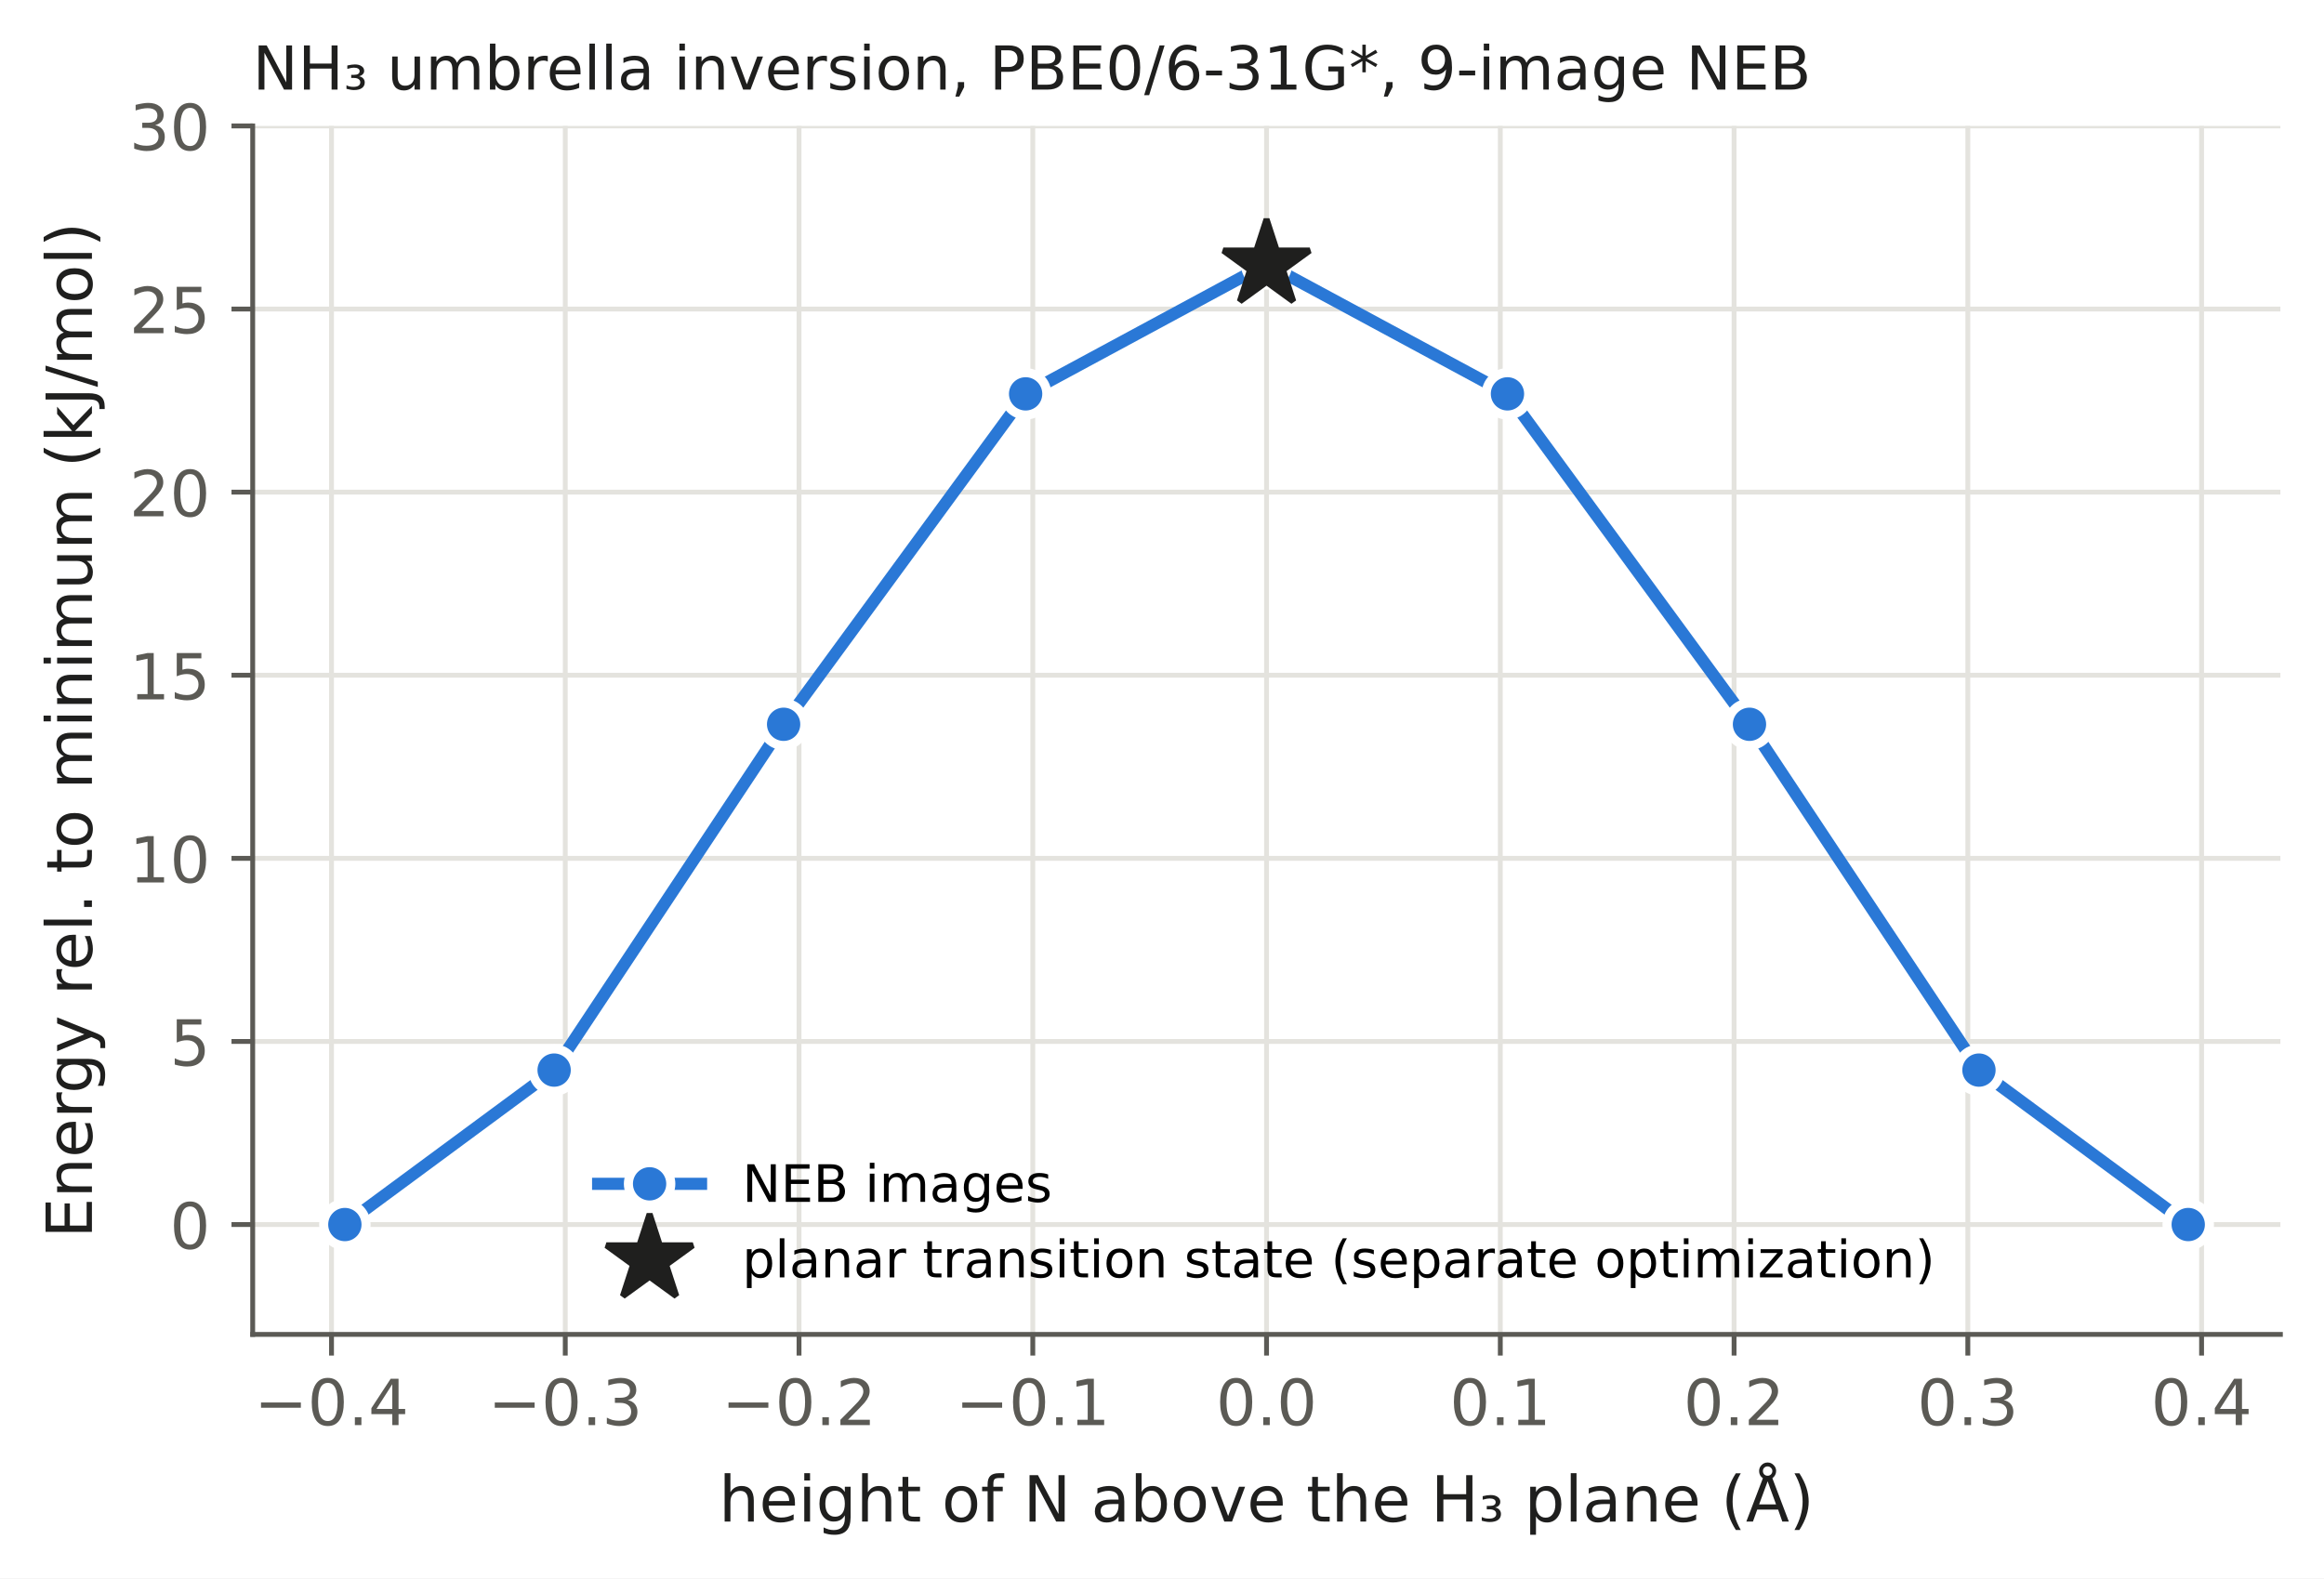
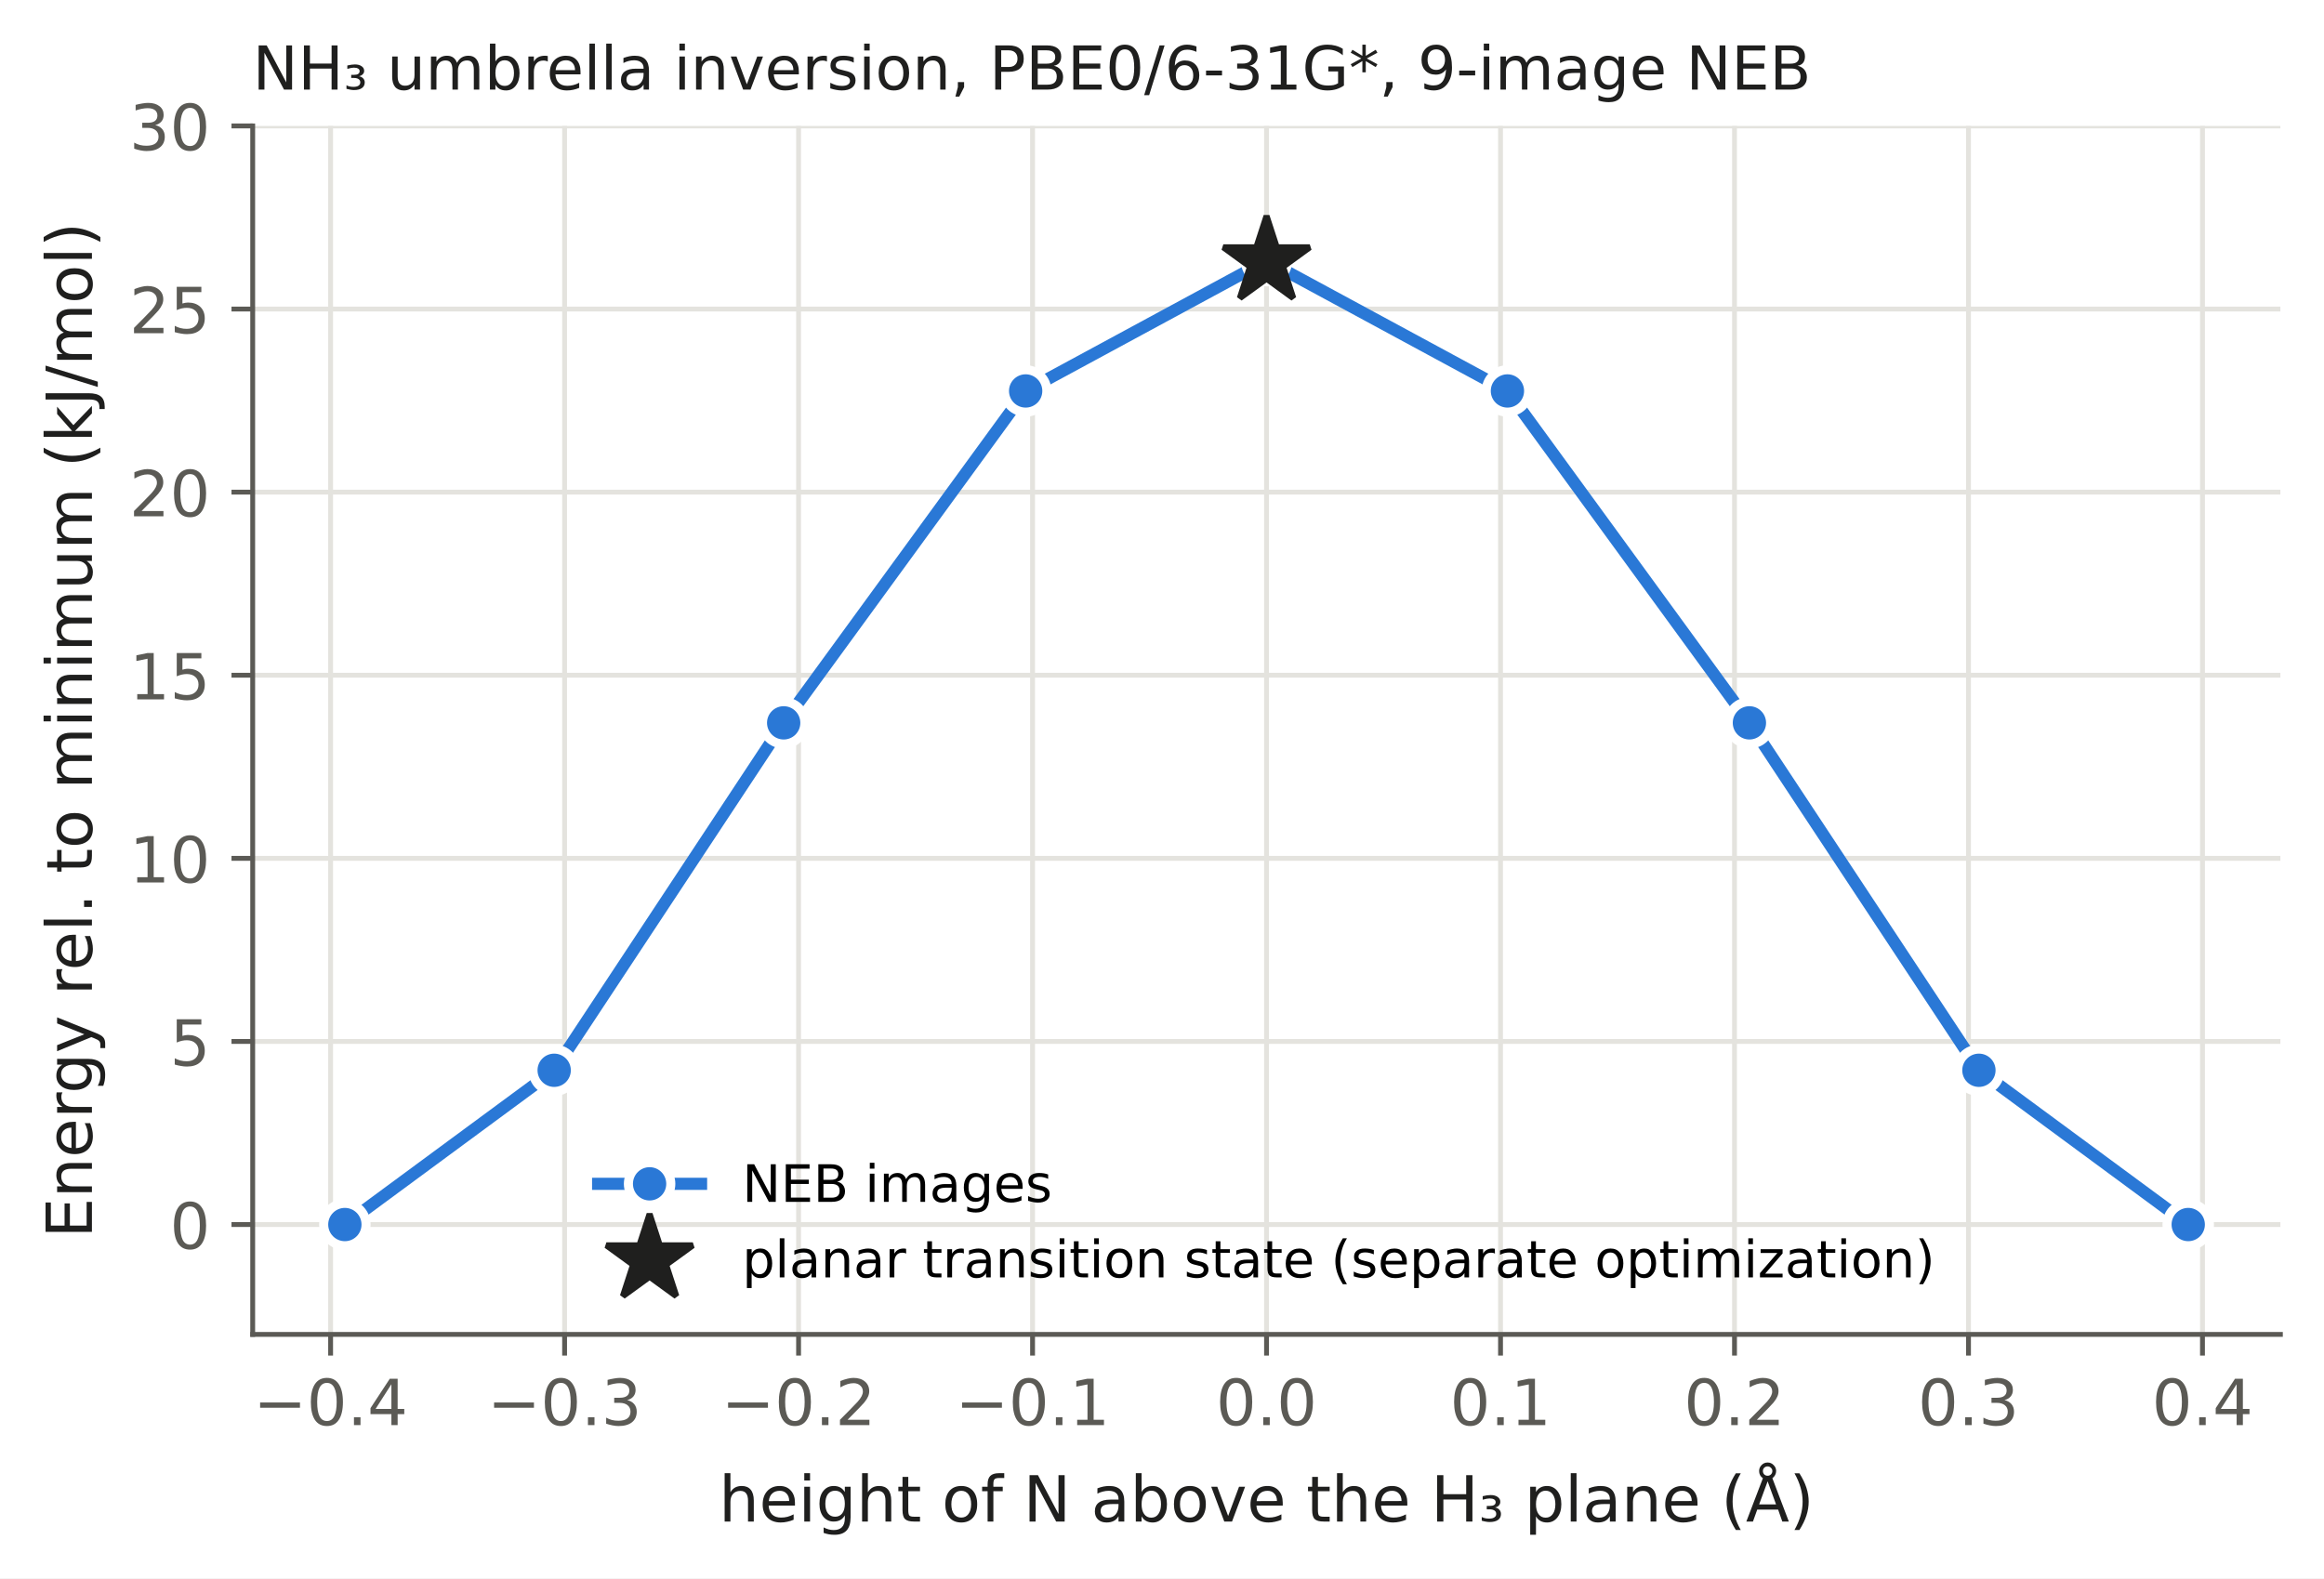
<svg xmlns="http://www.w3.org/2000/svg" xmlns:xlink="http://www.w3.org/1999/xlink" width="383.723pt" height="260.675pt" viewBox="0 0 383.723 260.675" version="1.1">
  <defs>
    <style type="text/css">*{stroke-linejoin: round; stroke-linecap: butt}</style>
  </defs>
  <g id="figure_1">
    <g id="patch_1">
      <path d="M 0 260.675  L 383.723 260.675  L 383.723 0  L 0 0  z " style="fill: #ffffff" />
    </g>
    <g id="axes_1">
      <g id="patch_2">
        <path d="M 41.723 220.382  L 376.523 220.382  L 376.523 20.798  L 41.723 20.798  z " style="fill: #ffffff" />
      </g>
      <g id="matplotlib.axis_1">
        <g id="xtick_1">
          <g id="line2d_1">
-             <path d="M 54.737 220.382  L 54.737 20.798  " clip-path="url(#pc395d10a90)" style="fill: none; stroke: #e4e3de; stroke-width: 0.8; stroke-linecap: square" />
+             <path d="M 54.588 220.382  L 54.588 20.798  " clip-path="url(#p514e996576)" style="fill: none; stroke: #e4e3de; stroke-width: 0.8; stroke-linecap: square" />
          </g>
          <g id="line2d_2">
            <defs>
-               <path id="m03be219416" d="M 0 0  L 0 3.5  " style="stroke: #5b5a55; stroke-width: 0.8" />
+               <path id="m22bcd9b512" d="M 0 0  L 0 3.5  " style="stroke: #5b5a55; stroke-width: 0.8" />
            </defs>
            <g>
-               <use xlink:href="#m03be219416" x="54.737" y="220.382" style="fill: #5b5a55; stroke: #5b5a55; stroke-width: 0.8" />
+               <use xlink:href="#m22bcd9b512" x="54.588" y="220.382" style="fill: #5b5a55; stroke: #5b5a55; stroke-width: 0.8" />
            </g>
          </g>
          <g id="text_1">
-             <text style="font-size: 10.5px; font-family: 'DejaVu Sans', 'Bitstream Vera Sans', 'Computer Modern Sans Serif', 'Lucida Grande', 'Verdana', 'Geneva', 'Lucid', 'Arial', 'Helvetica', 'Avant Garde', sans-serif; text-anchor: middle; fill: #5b5a55" x="54.737" y="235.361" transform="rotate(-0 54.73682 235.3608)">−0.4</text>
+             <text style="font-size: 10.5px; font-family: 'DejaVu Sans', 'Bitstream Vera Sans', 'Computer Modern Sans Serif', 'Lucida Grande', 'Verdana', 'Geneva', 'Lucid', 'Arial', 'Helvetica', 'Avant Garde', sans-serif; text-anchor: middle; fill: #5b5a55" x="54.588" y="235.361" transform="rotate(-0 54.58828 235.3608)">−0.4</text>
          </g>
        </g>
        <g id="xtick_2">
          <g id="line2d_3">
-             <path d="M 93.333 220.382  L 93.333 20.798  " clip-path="url(#pc395d10a90)" style="fill: none; stroke: #e4e3de; stroke-width: 0.8; stroke-linecap: square" />
+             <path d="M 93.222 220.382  L 93.222 20.798  " clip-path="url(#p514e996576)" style="fill: none; stroke: #e4e3de; stroke-width: 0.8; stroke-linecap: square" />
          </g>
          <g id="line2d_4">
            <g>
-               <use xlink:href="#m03be219416" x="93.333" y="220.382" style="fill: #5b5a55; stroke: #5b5a55; stroke-width: 0.8" />
+               <use xlink:href="#m22bcd9b512" x="93.222" y="220.382" style="fill: #5b5a55; stroke: #5b5a55; stroke-width: 0.8" />
            </g>
          </g>
          <g id="text_2">
-             <text style="font-size: 10.5px; font-family: 'DejaVu Sans', 'Bitstream Vera Sans', 'Computer Modern Sans Serif', 'Lucida Grande', 'Verdana', 'Geneva', 'Lucid', 'Arial', 'Helvetica', 'Avant Garde', sans-serif; text-anchor: middle; fill: #5b5a55" x="93.333" y="235.361" transform="rotate(-0 93.33344 235.3608)">−0.3</text>
+             <text style="font-size: 10.5px; font-family: 'DejaVu Sans', 'Bitstream Vera Sans', 'Computer Modern Sans Serif', 'Lucida Grande', 'Verdana', 'Geneva', 'Lucid', 'Arial', 'Helvetica', 'Avant Garde', sans-serif; text-anchor: middle; fill: #5b5a55" x="93.222" y="235.361" transform="rotate(-0 93.22203 235.3608)">−0.3</text>
          </g>
        </g>
        <g id="xtick_3">
          <g id="line2d_5">
-             <path d="M 131.93 220.382  L 131.93 20.798  " clip-path="url(#pc395d10a90)" style="fill: none; stroke: #e4e3de; stroke-width: 0.8; stroke-linecap: square" />
+             <path d="M 131.856 220.382  L 131.856 20.798  " clip-path="url(#p514e996576)" style="fill: none; stroke: #e4e3de; stroke-width: 0.8; stroke-linecap: square" />
          </g>
          <g id="line2d_6">
            <g>
-               <use xlink:href="#m03be219416" x="131.93" y="220.382" style="fill: #5b5a55; stroke: #5b5a55; stroke-width: 0.8" />
+               <use xlink:href="#m22bcd9b512" x="131.856" y="220.382" style="fill: #5b5a55; stroke: #5b5a55; stroke-width: 0.8" />
            </g>
          </g>
          <g id="text_3">
-             <text style="font-size: 10.5px; font-family: 'DejaVu Sans', 'Bitstream Vera Sans', 'Computer Modern Sans Serif', 'Lucida Grande', 'Verdana', 'Geneva', 'Lucid', 'Arial', 'Helvetica', 'Avant Garde', sans-serif; text-anchor: middle; fill: #5b5a55" x="131.93" y="235.361" transform="rotate(-0 131.9301 235.3608)">−0.2</text>
+             <text style="font-size: 10.5px; font-family: 'DejaVu Sans', 'Bitstream Vera Sans', 'Computer Modern Sans Serif', 'Lucida Grande', 'Verdana', 'Geneva', 'Lucid', 'Arial', 'Helvetica', 'Avant Garde', sans-serif; text-anchor: middle; fill: #5b5a55" x="131.856" y="235.361" transform="rotate(-0 131.8558 235.3608)">−0.2</text>
          </g>
        </g>
        <g id="xtick_4">
          <g id="line2d_7">
-             <path d="M 170.527 220.382  L 170.527 20.798  " clip-path="url(#pc395d10a90)" style="fill: none; stroke: #e4e3de; stroke-width: 0.8; stroke-linecap: square" />
+             <path d="M 170.49 220.382  L 170.49 20.798  " clip-path="url(#p514e996576)" style="fill: none; stroke: #e4e3de; stroke-width: 0.8; stroke-linecap: square" />
          </g>
          <g id="line2d_8">
            <g>
-               <use xlink:href="#m03be219416" x="170.527" y="220.382" style="fill: #5b5a55; stroke: #5b5a55; stroke-width: 0.8" />
+               <use xlink:href="#m22bcd9b512" x="170.49" y="220.382" style="fill: #5b5a55; stroke: #5b5a55; stroke-width: 0.8" />
            </g>
          </g>
          <g id="text_4">
-             <text style="font-size: 10.5px; font-family: 'DejaVu Sans', 'Bitstream Vera Sans', 'Computer Modern Sans Serif', 'Lucida Grande', 'Verdana', 'Geneva', 'Lucid', 'Arial', 'Helvetica', 'Avant Garde', sans-serif; text-anchor: middle; fill: #5b5a55" x="170.527" y="235.361" transform="rotate(-0 170.5267 235.3608)">−0.1</text>
+             <text style="font-size: 10.5px; font-family: 'DejaVu Sans', 'Bitstream Vera Sans', 'Computer Modern Sans Serif', 'Lucida Grande', 'Verdana', 'Geneva', 'Lucid', 'Arial', 'Helvetica', 'Avant Garde', sans-serif; text-anchor: middle; fill: #5b5a55" x="170.49" y="235.361" transform="rotate(-0 170.4895 235.3608)">−0.1</text>
          </g>
        </g>
        <g id="xtick_5">
          <g id="line2d_9">
-             <path d="M 209.123 220.382  L 209.123 20.798  " clip-path="url(#pc395d10a90)" style="fill: none; stroke: #e4e3de; stroke-width: 0.8; stroke-linecap: square" />
+             <path d="M 209.123 220.382  L 209.123 20.798  " clip-path="url(#p514e996576)" style="fill: none; stroke: #e4e3de; stroke-width: 0.8; stroke-linecap: square" />
          </g>
          <g id="line2d_10">
            <g>
-               <use xlink:href="#m03be219416" x="209.123" y="220.382" style="fill: #5b5a55; stroke: #5b5a55; stroke-width: 0.8" />
+               <use xlink:href="#m22bcd9b512" x="209.123" y="220.382" style="fill: #5b5a55; stroke: #5b5a55; stroke-width: 0.8" />
            </g>
          </g>
          <g id="text_5">
            <text style="font-size: 10.5px; font-family: 'DejaVu Sans', 'Bitstream Vera Sans', 'Computer Modern Sans Serif', 'Lucida Grande', 'Verdana', 'Geneva', 'Lucid', 'Arial', 'Helvetica', 'Avant Garde', sans-serif; text-anchor: middle; fill: #5b5a55" x="209.123" y="235.361" transform="rotate(-0 209.1233 235.3608)">0.0</text>
          </g>
        </g>
        <g id="xtick_6">
          <g id="line2d_11">
-             <path d="M 247.72 220.382  L 247.72 20.798  " clip-path="url(#pc395d10a90)" style="fill: none; stroke: #e4e3de; stroke-width: 0.8; stroke-linecap: square" />
+             <path d="M 247.757 220.382  L 247.757 20.798  " clip-path="url(#p514e996576)" style="fill: none; stroke: #e4e3de; stroke-width: 0.8; stroke-linecap: square" />
          </g>
          <g id="line2d_12">
            <g>
-               <use xlink:href="#m03be219416" x="247.72" y="220.382" style="fill: #5b5a55; stroke: #5b5a55; stroke-width: 0.8" />
+               <use xlink:href="#m22bcd9b512" x="247.757" y="220.382" style="fill: #5b5a55; stroke: #5b5a55; stroke-width: 0.8" />
            </g>
          </g>
          <g id="text_6">
-             <text style="font-size: 10.5px; font-family: 'DejaVu Sans', 'Bitstream Vera Sans', 'Computer Modern Sans Serif', 'Lucida Grande', 'Verdana', 'Geneva', 'Lucid', 'Arial', 'Helvetica', 'Avant Garde', sans-serif; text-anchor: middle; fill: #5b5a55" x="247.72" y="235.361" transform="rotate(-0 247.7199 235.3608)">0.1</text>
+             <text style="font-size: 10.5px; font-family: 'DejaVu Sans', 'Bitstream Vera Sans', 'Computer Modern Sans Serif', 'Lucida Grande', 'Verdana', 'Geneva', 'Lucid', 'Arial', 'Helvetica', 'Avant Garde', sans-serif; text-anchor: middle; fill: #5b5a55" x="247.757" y="235.361" transform="rotate(-0 247.757 235.3608)">0.1</text>
          </g>
        </g>
        <g id="xtick_7">
          <g id="line2d_13">
-             <path d="M 286.317 220.382  L 286.317 20.798  " clip-path="url(#pc395d10a90)" style="fill: none; stroke: #e4e3de; stroke-width: 0.8; stroke-linecap: square" />
+             <path d="M 286.391 220.382  L 286.391 20.798  " clip-path="url(#p514e996576)" style="fill: none; stroke: #e4e3de; stroke-width: 0.8; stroke-linecap: square" />
          </g>
          <g id="line2d_14">
            <g>
-               <use xlink:href="#m03be219416" x="286.317" y="220.382" style="fill: #5b5a55; stroke: #5b5a55; stroke-width: 0.8" />
+               <use xlink:href="#m22bcd9b512" x="286.391" y="220.382" style="fill: #5b5a55; stroke: #5b5a55; stroke-width: 0.8" />
            </g>
          </g>
          <g id="text_7">
-             <text style="font-size: 10.5px; font-family: 'DejaVu Sans', 'Bitstream Vera Sans', 'Computer Modern Sans Serif', 'Lucida Grande', 'Verdana', 'Geneva', 'Lucid', 'Arial', 'Helvetica', 'Avant Garde', sans-serif; text-anchor: middle; fill: #5b5a55" x="286.317" y="235.361" transform="rotate(-0 286.3165 235.3608)">0.2</text>
+             <text style="font-size: 10.5px; font-family: 'DejaVu Sans', 'Bitstream Vera Sans', 'Computer Modern Sans Serif', 'Lucida Grande', 'Verdana', 'Geneva', 'Lucid', 'Arial', 'Helvetica', 'Avant Garde', sans-serif; text-anchor: middle; fill: #5b5a55" x="286.391" y="235.361" transform="rotate(-0 286.3908 235.3608)">0.2</text>
          </g>
        </g>
        <g id="xtick_8">
          <g id="line2d_15">
-             <path d="M 324.913 220.382  L 324.913 20.798  " clip-path="url(#pc395d10a90)" style="fill: none; stroke: #e4e3de; stroke-width: 0.8; stroke-linecap: square" />
+             <path d="M 325.025 220.382  L 325.025 20.798  " clip-path="url(#p514e996576)" style="fill: none; stroke: #e4e3de; stroke-width: 0.8; stroke-linecap: square" />
          </g>
          <g id="line2d_16">
            <g>
-               <use xlink:href="#m03be219416" x="324.913" y="220.382" style="fill: #5b5a55; stroke: #5b5a55; stroke-width: 0.8" />
+               <use xlink:href="#m22bcd9b512" x="325.025" y="220.382" style="fill: #5b5a55; stroke: #5b5a55; stroke-width: 0.8" />
            </g>
          </g>
          <g id="text_8">
-             <text style="font-size: 10.5px; font-family: 'DejaVu Sans', 'Bitstream Vera Sans', 'Computer Modern Sans Serif', 'Lucida Grande', 'Verdana', 'Geneva', 'Lucid', 'Arial', 'Helvetica', 'Avant Garde', sans-serif; text-anchor: middle; fill: #5b5a55" x="324.913" y="235.361" transform="rotate(-0 324.9131 235.3608)">0.3</text>
+             <text style="font-size: 10.5px; font-family: 'DejaVu Sans', 'Bitstream Vera Sans', 'Computer Modern Sans Serif', 'Lucida Grande', 'Verdana', 'Geneva', 'Lucid', 'Arial', 'Helvetica', 'Avant Garde', sans-serif; text-anchor: middle; fill: #5b5a55" x="325.025" y="235.361" transform="rotate(-0 325.0245 235.3608)">0.3</text>
          </g>
        </g>
        <g id="xtick_9">
          <g id="line2d_17">
-             <path d="M 363.51 220.382  L 363.51 20.798  " clip-path="url(#pc395d10a90)" style="fill: none; stroke: #e4e3de; stroke-width: 0.8; stroke-linecap: square" />
+             <path d="M 363.658 220.382  L 363.658 20.798  " clip-path="url(#p514e996576)" style="fill: none; stroke: #e4e3de; stroke-width: 0.8; stroke-linecap: square" />
          </g>
          <g id="line2d_18">
            <g>
-               <use xlink:href="#m03be219416" x="363.51" y="220.382" style="fill: #5b5a55; stroke: #5b5a55; stroke-width: 0.8" />
+               <use xlink:href="#m22bcd9b512" x="363.658" y="220.382" style="fill: #5b5a55; stroke: #5b5a55; stroke-width: 0.8" />
            </g>
          </g>
          <g id="text_9">
-             <text style="font-size: 10.5px; font-family: 'DejaVu Sans', 'Bitstream Vera Sans', 'Computer Modern Sans Serif', 'Lucida Grande', 'Verdana', 'Geneva', 'Lucid', 'Arial', 'Helvetica', 'Avant Garde', sans-serif; text-anchor: middle; fill: #5b5a55" x="363.51" y="235.361" transform="rotate(-0 363.5097 235.3608)">0.4</text>
+             <text style="font-size: 10.5px; font-family: 'DejaVu Sans', 'Bitstream Vera Sans', 'Computer Modern Sans Serif', 'Lucida Grande', 'Verdana', 'Geneva', 'Lucid', 'Arial', 'Helvetica', 'Avant Garde', sans-serif; text-anchor: middle; fill: #5b5a55" x="363.658" y="235.361" transform="rotate(-0 363.6583 235.3608)">0.4</text>
          </g>
        </g>
        <g id="text_10">
          <text style="font-size: 10.5px; font-family: 'DejaVu Sans', 'Bitstream Vera Sans', 'Computer Modern Sans Serif', 'Lucida Grande', 'Verdana', 'Geneva', 'Lucid', 'Arial', 'Helvetica', 'Avant Garde', sans-serif; text-anchor: middle; fill: #1f1f1e" x="209.123" y="251.291" transform="rotate(-0 209.1233 251.2914)">height of N above the H₃ plane (Å)</text>
        </g>
      </g>
      <g id="matplotlib.axis_2">
        <g id="ytick_1">
          <g id="line2d_19">
-             <path d="M 41.723 202.238  L 376.523 202.238  " clip-path="url(#pc395d10a90)" style="fill: none; stroke: #e4e3de; stroke-width: 0.8; stroke-linecap: square" />
+             <path d="M 41.723 202.238  L 376.523 202.238  " clip-path="url(#p514e996576)" style="fill: none; stroke: #e4e3de; stroke-width: 0.8; stroke-linecap: square" />
          </g>
          <g id="line2d_20">
            <defs>
-               <path id="mb12835e3ed" d="M 0 0  L -3.5 0  " style="stroke: #5b5a55; stroke-width: 0.8" />
+               <path id="mffb971b879" d="M 0 0  L -3.5 0  " style="stroke: #5b5a55; stroke-width: 0.8" />
            </defs>
            <g>
-               <use xlink:href="#mb12835e3ed" x="41.723" y="202.238" style="fill: #5b5a55; stroke: #5b5a55; stroke-width: 0.8" />
+               <use xlink:href="#mffb971b879" x="41.723" y="202.238" style="fill: #5b5a55; stroke: #5b5a55; stroke-width: 0.8" />
            </g>
          </g>
          <g id="text_11">
            <text style="font-size: 10.5px; font-family: 'DejaVu Sans', 'Bitstream Vera Sans', 'Computer Modern Sans Serif', 'Lucida Grande', 'Verdana', 'Geneva', 'Lucid', 'Arial', 'Helvetica', 'Avant Garde', sans-serif; text-anchor: end; fill: #5b5a55" x="34.723" y="206.228" transform="rotate(-0 34.72328 206.2276)">0</text>
          </g>
        </g>
        <g id="ytick_2">
          <g id="line2d_21">
-             <path d="M 41.723 171.998  L 376.523 171.998  " clip-path="url(#pc395d10a90)" style="fill: none; stroke: #e4e3de; stroke-width: 0.8; stroke-linecap: square" />
+             <path d="M 41.723 171.998  L 376.523 171.998  " clip-path="url(#p514e996576)" style="fill: none; stroke: #e4e3de; stroke-width: 0.8; stroke-linecap: square" />
          </g>
          <g id="line2d_22">
            <g>
-               <use xlink:href="#mb12835e3ed" x="41.723" y="171.998" style="fill: #5b5a55; stroke: #5b5a55; stroke-width: 0.8" />
+               <use xlink:href="#mffb971b879" x="41.723" y="171.998" style="fill: #5b5a55; stroke: #5b5a55; stroke-width: 0.8" />
            </g>
          </g>
          <g id="text_12">
            <text style="font-size: 10.5px; font-family: 'DejaVu Sans', 'Bitstream Vera Sans', 'Computer Modern Sans Serif', 'Lucida Grande', 'Verdana', 'Geneva', 'Lucid', 'Arial', 'Helvetica', 'Avant Garde', sans-serif; text-anchor: end; fill: #5b5a55" x="34.723" y="175.988" transform="rotate(-0 34.72328 175.9876)">5</text>
          </g>
        </g>
        <g id="ytick_3">
          <g id="line2d_23">
-             <path d="M 41.723 141.758  L 376.523 141.758  " clip-path="url(#pc395d10a90)" style="fill: none; stroke: #e4e3de; stroke-width: 0.8; stroke-linecap: square" />
+             <path d="M 41.723 141.758  L 376.523 141.758  " clip-path="url(#p514e996576)" style="fill: none; stroke: #e4e3de; stroke-width: 0.8; stroke-linecap: square" />
          </g>
          <g id="line2d_24">
            <g>
-               <use xlink:href="#mb12835e3ed" x="41.723" y="141.758" style="fill: #5b5a55; stroke: #5b5a55; stroke-width: 0.8" />
+               <use xlink:href="#mffb971b879" x="41.723" y="141.758" style="fill: #5b5a55; stroke: #5b5a55; stroke-width: 0.8" />
            </g>
          </g>
          <g id="text_13">
            <text style="font-size: 10.5px; font-family: 'DejaVu Sans', 'Bitstream Vera Sans', 'Computer Modern Sans Serif', 'Lucida Grande', 'Verdana', 'Geneva', 'Lucid', 'Arial', 'Helvetica', 'Avant Garde', sans-serif; text-anchor: end; fill: #5b5a55" x="34.723" y="145.748" transform="rotate(-0 34.72328 145.7476)">10</text>
          </g>
        </g>
        <g id="ytick_4">
          <g id="line2d_25">
-             <path d="M 41.723 111.518  L 376.523 111.518  " clip-path="url(#pc395d10a90)" style="fill: none; stroke: #e4e3de; stroke-width: 0.8; stroke-linecap: square" />
+             <path d="M 41.723 111.518  L 376.523 111.518  " clip-path="url(#p514e996576)" style="fill: none; stroke: #e4e3de; stroke-width: 0.8; stroke-linecap: square" />
          </g>
          <g id="line2d_26">
            <g>
-               <use xlink:href="#mb12835e3ed" x="41.723" y="111.518" style="fill: #5b5a55; stroke: #5b5a55; stroke-width: 0.8" />
+               <use xlink:href="#mffb971b879" x="41.723" y="111.518" style="fill: #5b5a55; stroke: #5b5a55; stroke-width: 0.8" />
            </g>
          </g>
          <g id="text_14">
            <text style="font-size: 10.5px; font-family: 'DejaVu Sans', 'Bitstream Vera Sans', 'Computer Modern Sans Serif', 'Lucida Grande', 'Verdana', 'Geneva', 'Lucid', 'Arial', 'Helvetica', 'Avant Garde', sans-serif; text-anchor: end; fill: #5b5a55" x="34.723" y="115.508" transform="rotate(-0 34.72328 115.5076)">15</text>
          </g>
        </g>
        <g id="ytick_5">
          <g id="line2d_27">
-             <path d="M 41.723 81.278  L 376.523 81.278  " clip-path="url(#pc395d10a90)" style="fill: none; stroke: #e4e3de; stroke-width: 0.8; stroke-linecap: square" />
+             <path d="M 41.723 81.278  L 376.523 81.278  " clip-path="url(#p514e996576)" style="fill: none; stroke: #e4e3de; stroke-width: 0.8; stroke-linecap: square" />
          </g>
          <g id="line2d_28">
            <g>
-               <use xlink:href="#mb12835e3ed" x="41.723" y="81.278" style="fill: #5b5a55; stroke: #5b5a55; stroke-width: 0.8" />
+               <use xlink:href="#mffb971b879" x="41.723" y="81.278" style="fill: #5b5a55; stroke: #5b5a55; stroke-width: 0.8" />
            </g>
          </g>
          <g id="text_15">
            <text style="font-size: 10.5px; font-family: 'DejaVu Sans', 'Bitstream Vera Sans', 'Computer Modern Sans Serif', 'Lucida Grande', 'Verdana', 'Geneva', 'Lucid', 'Arial', 'Helvetica', 'Avant Garde', sans-serif; text-anchor: end; fill: #5b5a55" x="34.723" y="85.268" transform="rotate(-0 34.72328 85.26762)">20</text>
          </g>
        </g>
        <g id="ytick_6">
          <g id="line2d_29">
-             <path d="M 41.723 51.038  L 376.523 51.038  " clip-path="url(#pc395d10a90)" style="fill: none; stroke: #e4e3de; stroke-width: 0.8; stroke-linecap: square" />
+             <path d="M 41.723 51.038  L 376.523 51.038  " clip-path="url(#p514e996576)" style="fill: none; stroke: #e4e3de; stroke-width: 0.8; stroke-linecap: square" />
          </g>
          <g id="line2d_30">
            <g>
-               <use xlink:href="#mb12835e3ed" x="41.723" y="51.038" style="fill: #5b5a55; stroke: #5b5a55; stroke-width: 0.8" />
+               <use xlink:href="#mffb971b879" x="41.723" y="51.038" style="fill: #5b5a55; stroke: #5b5a55; stroke-width: 0.8" />
            </g>
          </g>
          <g id="text_16">
            <text style="font-size: 10.5px; font-family: 'DejaVu Sans', 'Bitstream Vera Sans', 'Computer Modern Sans Serif', 'Lucida Grande', 'Verdana', 'Geneva', 'Lucid', 'Arial', 'Helvetica', 'Avant Garde', sans-serif; text-anchor: end; fill: #5b5a55" x="34.723" y="55.028" transform="rotate(-0 34.72328 55.02762)">25</text>
          </g>
        </g>
        <g id="ytick_7">
          <g id="line2d_31">
-             <path d="M 41.723 20.798  L 376.523 20.798  " clip-path="url(#pc395d10a90)" style="fill: none; stroke: #e4e3de; stroke-width: 0.8; stroke-linecap: square" />
+             <path d="M 41.723 20.798  L 376.523 20.798  " clip-path="url(#p514e996576)" style="fill: none; stroke: #e4e3de; stroke-width: 0.8; stroke-linecap: square" />
          </g>
          <g id="line2d_32">
            <g>
-               <use xlink:href="#mb12835e3ed" x="41.723" y="20.798" style="fill: #5b5a55; stroke: #5b5a55; stroke-width: 0.8" />
+               <use xlink:href="#mffb971b879" x="41.723" y="20.798" style="fill: #5b5a55; stroke: #5b5a55; stroke-width: 0.8" />
            </g>
          </g>
          <g id="text_17">
            <text style="font-size: 10.5px; font-family: 'DejaVu Sans', 'Bitstream Vera Sans', 'Computer Modern Sans Serif', 'Lucida Grande', 'Verdana', 'Geneva', 'Lucid', 'Arial', 'Helvetica', 'Avant Garde', sans-serif; text-anchor: end; fill: #5b5a55" x="34.723" y="24.788" transform="rotate(-0 34.72328 24.78762)">30</text>
          </g>
        </g>
        <g id="text_18">
          <text style="font-size: 10.5px; font-family: 'DejaVu Sans', 'Bitstream Vera Sans', 'Computer Modern Sans Serif', 'Lucida Grande', 'Verdana', 'Geneva', 'Lucid', 'Arial', 'Helvetica', 'Avant Garde', sans-serif; text-anchor: middle; fill: #1f1f1e" x="15.178" y="120.59" transform="rotate(-90 15.17836 120.5904)">Energy rel. to minimum (kJ/mol)</text>
        </g>
      </g>
      <g id="line2d_33">
-         <path d="M 361.305 202.238  L 326.752 176.73  L 288.862 119.619  L 248.902 65.048  L 209.123 43.583  L 169.344 65.048  L 129.385 119.619  L 91.494 176.73  L 56.941 202.238  " clip-path="url(#pc395d10a90)" style="fill: none; stroke: #2a78d6; stroke-width: 2; stroke-linecap: square" />
+         <path d="M 361.305 202.238  L 326.745 176.76  L 288.851 119.381  L 248.897 64.567  L 209.123 43.042  L 169.349 64.567  L 129.395 119.381  L 91.502 176.76  L 56.941 202.238  " clip-path="url(#p514e996576)" style="fill: none; stroke: #2a78d6; stroke-width: 2; stroke-linecap: square" />
        <defs>
-           <path id="m3a64b6593b" d="M 0 3.5  C 0.928 3.5 1.819 3.131 2.475 2.475  C 3.131 1.819 3.5 0.928 3.5 0  C 3.5 -0.928 3.131 -1.819 2.475 -2.475  C 1.819 -3.131 0.928 -3.5 0 -3.5  C -0.928 -3.5 -1.819 -3.131 -2.475 -2.475  C -3.131 -1.819 -3.5 -0.928 -3.5 0  C -3.5 0.928 -3.131 1.819 -2.475 2.475  C -1.819 3.131 -0.928 3.5 0 3.5  z " style="stroke: #ffffff; stroke-width: 1.5" />
+           <path id="m17bba15376" d="M 0 3.5  C 0.928 3.5 1.819 3.131 2.475 2.475  C 3.131 1.819 3.5 0.928 3.5 0  C 3.5 -0.928 3.131 -1.819 2.475 -2.475  C 1.819 -3.131 0.928 -3.5 0 -3.5  C -0.928 -3.5 -1.819 -3.131 -2.475 -2.475  C -3.131 -1.819 -3.5 -0.928 -3.5 0  C -3.5 0.928 -3.131 1.819 -2.475 2.475  C -1.819 3.131 -0.928 3.5 0 3.5  z " style="stroke: #ffffff; stroke-width: 1.5" />
        </defs>
-         <g clip-path="url(#pc395d10a90)">
-           <use xlink:href="#m3a64b6593b" x="361.305" y="202.238" style="fill: #2a78d6; stroke: #ffffff; stroke-width: 1.5" />
-           <use xlink:href="#m3a64b6593b" x="326.752" y="176.73" style="fill: #2a78d6; stroke: #ffffff; stroke-width: 1.5" />
-           <use xlink:href="#m3a64b6593b" x="288.862" y="119.619" style="fill: #2a78d6; stroke: #ffffff; stroke-width: 1.5" />
-           <use xlink:href="#m3a64b6593b" x="248.902" y="65.048" style="fill: #2a78d6; stroke: #ffffff; stroke-width: 1.5" />
-           <use xlink:href="#m3a64b6593b" x="209.123" y="43.583" style="fill: #2a78d6; stroke: #ffffff; stroke-width: 1.5" />
-           <use xlink:href="#m3a64b6593b" x="169.344" y="65.048" style="fill: #2a78d6; stroke: #ffffff; stroke-width: 1.5" />
-           <use xlink:href="#m3a64b6593b" x="129.385" y="119.619" style="fill: #2a78d6; stroke: #ffffff; stroke-width: 1.5" />
-           <use xlink:href="#m3a64b6593b" x="91.494" y="176.73" style="fill: #2a78d6; stroke: #ffffff; stroke-width: 1.5" />
-           <use xlink:href="#m3a64b6593b" x="56.941" y="202.238" style="fill: #2a78d6; stroke: #ffffff; stroke-width: 1.5" />
+         <g clip-path="url(#p514e996576)">
+           <use xlink:href="#m17bba15376" x="361.305" y="202.238" style="fill: #2a78d6; stroke: #ffffff; stroke-width: 1.5" />
+           <use xlink:href="#m17bba15376" x="326.745" y="176.76" style="fill: #2a78d6; stroke: #ffffff; stroke-width: 1.5" />
+           <use xlink:href="#m17bba15376" x="288.851" y="119.381" style="fill: #2a78d6; stroke: #ffffff; stroke-width: 1.5" />
+           <use xlink:href="#m17bba15376" x="248.897" y="64.567" style="fill: #2a78d6; stroke: #ffffff; stroke-width: 1.5" />
+           <use xlink:href="#m17bba15376" x="209.123" y="43.042" style="fill: #2a78d6; stroke: #ffffff; stroke-width: 1.5" />
+           <use xlink:href="#m17bba15376" x="169.349" y="64.567" style="fill: #2a78d6; stroke: #ffffff; stroke-width: 1.5" />
+           <use xlink:href="#m17bba15376" x="129.395" y="119.381" style="fill: #2a78d6; stroke: #ffffff; stroke-width: 1.5" />
+           <use xlink:href="#m17bba15376" x="91.502" y="176.76" style="fill: #2a78d6; stroke: #ffffff; stroke-width: 1.5" />
+           <use xlink:href="#m17bba15376" x="56.941" y="202.238" style="fill: #2a78d6; stroke: #ffffff; stroke-width: 1.5" />
        </g>
      </g>
      <g id="line2d_34">
        <defs>
-           <path id="m56e61bb8d5" d="M 0 -7.5  L -1.684 -2.318  L -7.133 -2.318  L -2.725 0.885  L -4.408 6.068  L -0 2.865  L 4.408 6.068  L 2.725 0.885  L 7.133 -2.318  L 1.684 -2.318  z " style="stroke: #1f1f1e; stroke-linejoin: bevel" />
+           <path id="m43e66b7fe5" d="M 0 -7.5  L -1.684 -2.318  L -7.133 -2.318  L -2.725 0.885  L -4.408 6.068  L -0 2.865  L 4.408 6.068  L 2.725 0.885  L 7.133 -2.318  L 1.684 -2.318  z " style="stroke: #1f1f1e; stroke-linejoin: bevel" />
        </defs>
-         <g clip-path="url(#pc395d10a90)">
-           <use xlink:href="#m56e61bb8d5" x="209.123" y="43.699" style="fill: #1f1f1e; stroke: #1f1f1e; stroke-linejoin: bevel" />
+         <g clip-path="url(#p514e996576)">
+           <use xlink:href="#m43e66b7fe5" x="209.123" y="43.162" style="fill: #1f1f1e; stroke: #1f1f1e; stroke-linejoin: bevel" />
        </g>
      </g>
      <g id="patch_3">
        <path d="M 41.723 220.382  L 41.723 20.798  " style="fill: none; stroke: #5b5a55; stroke-width: 0.8; stroke-linejoin: miter; stroke-linecap: square" />
      </g>
      <g id="patch_4">
        <path d="M 41.723 220.382  L 376.523 220.382  " style="fill: none; stroke: #5b5a55; stroke-width: 0.8; stroke-linejoin: miter; stroke-linecap: square" />
      </g>
      <g id="text_19">
        <text style="font-size: 10px; font-family: 'DejaVu Sans', 'Bitstream Vera Sans', 'Computer Modern Sans Serif', 'Lucida Grande', 'Verdana', 'Geneva', 'Lucid', 'Arial', 'Helvetica', 'Avant Garde', sans-serif; text-anchor: start; fill: #1f1f1e" x="41.723" y="14.798" transform="rotate(-0 41.72328 14.79844)">NH₃ umbrella inversion, PBE0/6-31G*, 9-image NEB</text>
      </g>
      <g id="legend_1">
        <g id="line2d_35">
          <path d="M 98.757 195.513  L 107.257 195.513  L 115.757 195.513  " style="fill: none; stroke: #2a78d6; stroke-width: 2; stroke-linecap: square" />
          <g>
-             <use xlink:href="#m3a64b6593b" x="107.257" y="195.513" style="fill: #2a78d6; stroke: #ffffff; stroke-width: 1.5" />
+             <use xlink:href="#m17bba15376" x="107.257" y="195.513" style="fill: #2a78d6; stroke: #ffffff; stroke-width: 1.5" />
          </g>
        </g>
        <g id="text_20">
          <text style="font-size: 8.5px; font-family: 'DejaVu Sans', 'Bitstream Vera Sans', 'Computer Modern Sans Serif', 'Lucida Grande', 'Verdana', 'Geneva', 'Lucid', 'Arial', 'Helvetica', 'Avant Garde', sans-serif; text-anchor: start" x="122.557" y="198.488" transform="rotate(-0 122.5574 198.4883)">NEB images</text>
        </g>
        <g id="line2d_36">
          <g>
-             <use xlink:href="#m56e61bb8d5" x="107.257" y="207.99" style="fill: #1f1f1e; stroke: #1f1f1e; stroke-linejoin: bevel" />
+             <use xlink:href="#m43e66b7fe5" x="107.257" y="207.99" style="fill: #1f1f1e; stroke: #1f1f1e; stroke-linejoin: bevel" />
          </g>
        </g>
        <g id="text_21">
          <text style="font-size: 8.5px; font-family: 'DejaVu Sans', 'Bitstream Vera Sans', 'Computer Modern Sans Serif', 'Lucida Grande', 'Verdana', 'Geneva', 'Lucid', 'Arial', 'Helvetica', 'Avant Garde', sans-serif; text-anchor: start" x="122.557" y="210.965" transform="rotate(-0 122.5574 210.9647)">planar transition state (separate optimization)</text>
        </g>
      </g>
    </g>
  </g>
  <defs>
-     <clipPath id="pc395d10a90">
+     <clipPath id="p514e996576">
      <rect x="41.723" y="20.798" width="334.8" height="199.584" />
    </clipPath>
  </defs>
</svg>
